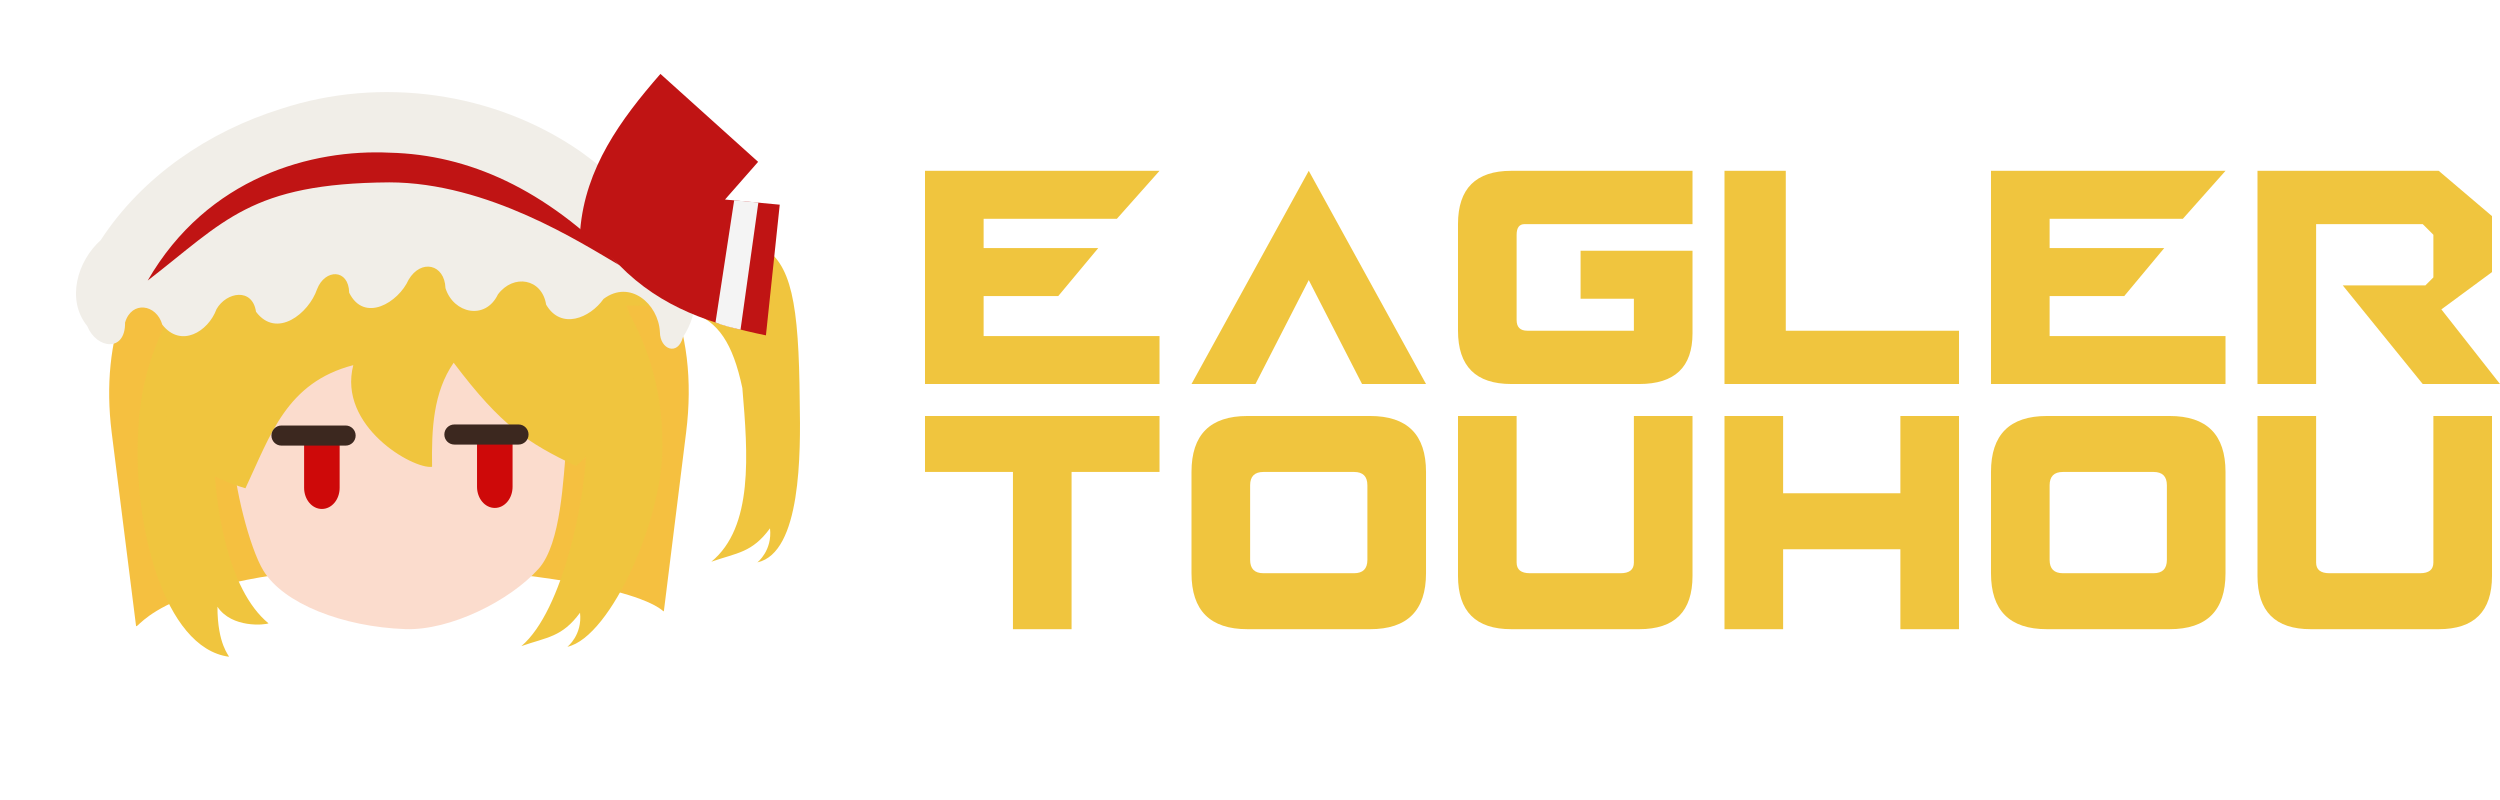
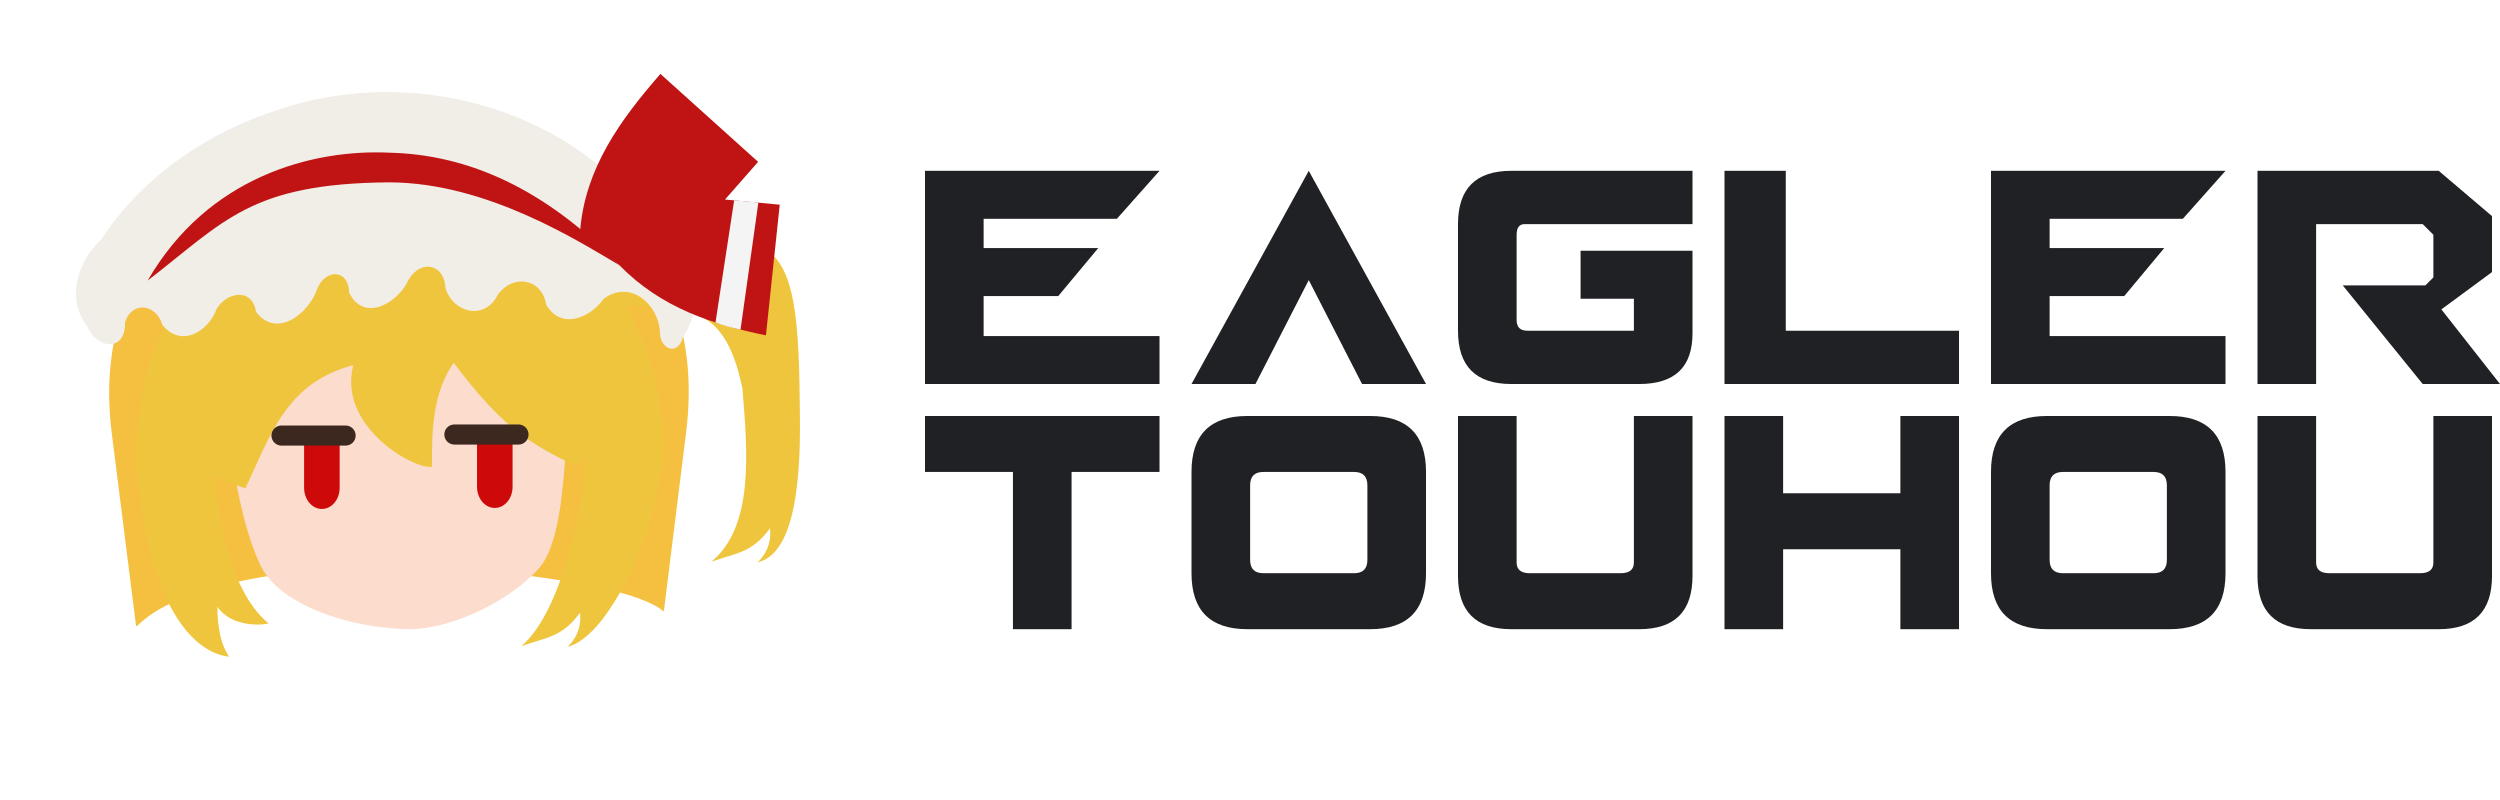
<svg xmlns="http://www.w3.org/2000/svg" xmlns:ns1="http://www.openswatchbook.org/uri/2009/osb" xmlns:xlink="http://www.w3.org/1999/xlink" viewBox="0 0 1000 320" width="1000" height="320" role="img" aria-label="EAGLER TOUHOU">
-   <style>.wordmark{fill:rgb(240 197 62)}@media(prefers-color-scheme:dark){.wordmark{fill:rgb(240 197 62)}}</style>
+   <style>.wordmark{fill:#202124}@media(prefers-color-scheme:dark){.wordmark{fill:#f0f0f2}}</style>
  <defs id="defs851">
    <linearGradient id="linearGradient6530">
      <stop style="stop-color:#71178b;stop-opacity:1" offset="0" id="stop6526" />
      <stop style="stop-color:#955a34;stop-opacity:1" offset="1" id="stop6528" />
    </linearGradient>
    <linearGradient ns1:paint="solid" id="linearGradient7231">
      <stop id="stop7229" offset="0" style="stop-color:#b3b3b3;stop-opacity:1;" />
    </linearGradient>
    <linearGradient gradientUnits="userSpaceOnUse" y2="251.62" x2="235.608" y1="228.803" x1="235.74" id="linearGradient6362" xlink:href="#linearGradient6530" />
    <linearGradient gradientUnits="userSpaceOnUse" y2="255.083" x2="235.264" y1="227.589" x1="235.264" id="linearGradient6364" xlink:href="#linearGradient6530" />
    <linearGradient gradientUnits="userSpaceOnUse" y2="252.929" x2="234.942" y1="231.561" x1="234.942" id="linearGradient6366" xlink:href="#linearGradient6530" />
  </defs>
  <g transform="translate(160 251.6751) scale(2.165263) translate(-72.9823 10.35311)">
    <g transform="translate(0,-155) scale(3.778598,3.778598) translate(-249.834,-52.45284)">
      <path id="path5303" style="fill:#f5c040;fill-opacity:1;stroke-width:1;paint-order:normal" d="m 256.242,90.557 -1.192,-9.462 c -0.565,-4.585 0.882,-8.329 3.973,-10.938 5.03,-4.25 13.057,-4.72 18.744,-1.095 4.296,2.742 6,6.99 5.372,12.034 l -1.089,8.748 c -0.026,0.213 -0.356,-1.536 -12.577,-2.238 -12.102,0.192 -13.186,3.319 -13.232,2.952 z" />
      <path data-face="" id="path5305" style="fill:#fbdccd;fill-opacity:1;stroke-width:1;paint-order:normal" d="m 277.294,81.642 c -0.171,1.723 -0.259,4.895 -1.369,6.137 -1.402,1.57 -4.338,3.03 -6.519,2.951 -3.063,-0.111 -5.966,-1.25 -6.942,-2.869 -0.674,-1.119 -1.436,-4.133 -1.498,-5.885 -0.066,-1.867 0.414,-3.805 0.885,-5.053 0.912,-2.416 4.234,-4.931 7.892,-4.873 3.657,0.056 5.732,1.932 6.632,3.946 0.959,1.664 1.038,4.003 0.924,5.642 z" />
      <path id="path5321" d="m 269.152,68.718 c -6.862,0.004 -12.505,5.411 -12.8,12.267 6e-5,4.9e-4 -7e-5,9.2e-4 0,0.002 -0.281,4.616 1.252,10.669 4.432,11.093 0.031,-0.041 -0.561,-0.582 -0.56,-2.444 0.705,1.062 2.34,0.889 2.496,0.811 -2.008,-1.647 -2.687,-5.827 -2.689,-8.909 -2.3e-4,-5.037 4.083,-9.12 9.12,-9.12 5.037,2e-5 9.12,4.083 9.12,9.12 -0.004,2.679 -1.143,8.293 -3.189,10.023 1.263,-0.442 1.988,-0.434 2.868,-1.633 0.122,1.092 -0.618,1.666 -0.618,1.666 2.145,-0.471 4.794,-6.486 4.639,-10.056 7e-5,-7.08 -5.739,-12.82 -12.82,-12.82 z" style="fill:#f0c53e;fill-opacity:1;stroke:none;stroke-width:1.323;stroke-linecap:round;stroke-linejoin:miter;stroke-miterlimit:4;stroke-dasharray:none;stroke-opacity:1;paint-order:stroke fill markers" />
      <path d="m 261.594,83.844 c -6.739,-1.956 -3.874,-8.608 0.845,-12.949 3.646,-3.694 9.466,-4.106 13.587,-0.952 4.647,3.556 6.821,8.192 1.732,12.816 -2.354,-1.136 -3.632,-1.926 -5.986,-5.053 -0.997,1.443 -1.086,3.242 -1.055,5.089 -0.927,0.127 -4.621,-1.982 -3.852,-4.971 -3.262,0.849 -4.043,3.406 -5.272,6.019 z" style="fill:#f0c53e;fill-opacity:1;stroke-width:1;paint-order:normal" id="path5323" />
      <path style="fill:#f0c53e;fill-opacity:1;stroke:none;stroke-width:1.323;stroke-linecap:round;stroke-linejoin:miter;stroke-miterlimit:4;stroke-dasharray:none;stroke-opacity:1;paint-order:stroke fill markers" d="m 277.958,74.924 c 5.037,2e-5 6.986,-0.429 7.928,4.019 0.275,3.238 0.547,6.795 -1.516,8.492 1.263,-0.442 1.988,-0.434 2.868,-1.633 0.122,1.092 -0.618,1.666 -0.618,1.666 2.145,-0.471 2.119,-5.351 2.071,-7.848 -0.081,-9.68 -1.434,-7.871 -10.733,-8.396 0,0 -3.778,3.814 0,3.699 z" id="path5388" />
      <path id="path5361" d="m 254.516,71.714 c -1.14,1.021 -1.699,2.912 -0.659,4.199 0.457,1.127 1.873,1.295 1.85,-0.17 0.32,-1.088 1.537,-0.902 1.821,0.104 0.901,1.15 2.242,0.35 2.65,-0.76 0.481,-0.843 1.756,-1.065 1.931,0.128 1.005,1.341 2.58,0.085 2.984,-1.102 0.389,-1.008 1.549,-1.007 1.571,0.17 0.737,1.494 2.407,0.479 2.906,-0.636 0.607,-1.027 1.761,-0.764 1.802,0.413 0.394,1.244 1.954,1.584 2.565,0.305 0.761,-1.015 2.155,-0.777 2.356,0.501 0.727,1.248 2.145,0.658 2.806,-0.278 1.285,-0.965 2.686,0.233 2.756,1.617 0.005,0.859 0.878,1.187 1.126,0.253 0.804,-1.217 0.868,-2.826 -0.074,-3.975 -1.231,-2.041 -3.017,-3.714 -4.934,-5.103 -4.214,-2.923 -9.78,-3.685 -14.644,-2.085 -3.528,1.099 -6.781,3.297 -8.814,6.42 z" style="fill:#f1eee8;fill-opacity:1;fill-rule:evenodd;stroke:none;stroke-width:0.265px;stroke-linecap:butt;stroke-linejoin:miter;stroke-opacity:1" />
      <path id="path5365" d="m 268.656,67.438 c -3.797,-0.185 -8.914,1.177 -11.843,6.251 3.759,-2.896 5.016,-4.751 11.81,-4.801 4.821,0.005 9.381,2.959 11.249,4.049 -3.632,-3.737 -7.38,-5.404 -11.216,-5.499 z" style="opacity:1;fill:#c01414;fill-opacity:1;fill-rule:nonzero;stroke:none;stroke-width:0.529;stroke-linecap:round;stroke-linejoin:miter;stroke-miterlimit:4;stroke-dasharray:none;stroke-opacity:1;paint-order:normal" />
      <g id="g5386" transform="matrix(-1,0,0,1,491.779,27.3832)">
        <path style="fill:#c01414;fill-opacity:1;fill-rule:evenodd;stroke:none;stroke-width:0.265px;stroke-linecap:butt;stroke-linejoin:miter;stroke-opacity:1" d="m 209.897,36.204 -4.775,4.298 1.619,1.843 -2.676,0.251 0.675,6.389 c 2.593,-0.532 5.101,-1.321 7.168,-3.432 l 1.913,-1.712 c -0.252,-3.033 -1.962,-5.393 -3.923,-7.638 z" id="path5363" />
        <path id="path5367" d="m 207.206,48.355 -0.913,-5.975 -1.183,0.11 0.872,6.215 c 0.444,-0.099 0.872,-0.206 1.224,-0.351 z" style="fill:#f4f4f4;fill-opacity:1;fill-rule:evenodd;stroke:none;stroke-width:0.265px;stroke-linecap:butt;stroke-linejoin:miter;stroke-opacity:1" />
      </g>
      <g transform="translate(248.8493,94.74642)" id="g5317">
        <path id="path5309" d="m 15.611,-13.227 0,2.301 c 0,0.573 0.388,1.035 0.869,1.035 0.482,0 0.869,-0.461 0.869,-1.035 l 0,-2.301 z" style="fill:#ce0909;fill-opacity:1;stroke-width:1;paint-order:normal" />
        <rect ry="0.491" y="-13.971" x="14.014" height="0.983" width="4.117" id="rect5311" style="opacity:1;fill:#3c281f;fill-opacity:1;fill-rule:nonzero;stroke:none;stroke-width:1.588;stroke-linecap:round;stroke-linejoin:bevel;stroke-miterlimit:4;stroke-dasharray:none;stroke-opacity:1;paint-order:normal" />
        <path style="fill:#ce0909;fill-opacity:1;stroke-width:1;paint-order:normal" d="m 24.065,-13.277 0,2.301 c 0,0.573 0.388,1.035 0.869,1.035 0.482,0 0.869,-0.461 0.869,-1.035 l 0,-2.301 z" id="path5313" />
        <rect style="opacity:1;fill:#3c281f;fill-opacity:1;fill-rule:nonzero;stroke:none;stroke-width:1.588;stroke-linecap:round;stroke-linejoin:bevel;stroke-miterlimit:4;stroke-dasharray:none;stroke-opacity:1;paint-order:normal" id="rect5315" width="4.117" height="0.983" x="22.467" y="-14.022" ry="0.491" />
      </g>
    </g>
  </g>
  <svg class="wordmark" x="370" y="68.325" width="630" height="183.35" viewBox="0 0 591 172">
    <g transform="translate(0 0)">
      <path fill-rule="evenodd" transform="translate(0 0)" d="M0 0H88L72 18H22V29H65L50 47H22V62H88V80H0Z" />
      <path fill-rule="evenodd" transform="translate(100 0)" d="M0 80L44 0L88 80H64L44 41L24 80Z" />
      <path fill-rule="evenodd" transform="translate(200 0)" d="M20 0H88V20H25Q22 20 22 24V56Q22 60 26 60H66V48H46V30H88V61Q88 80 68 80H20Q0 80 0 60V20Q0 0 20 0Z" />
      <path fill-rule="evenodd" transform="translate(300 0)" d="M0 0H23V60H88V80H0Z" />
      <path fill-rule="evenodd" transform="translate(400 0)" d="M0 0H88L72 18H22V29H65L50 47H22V62H88V80H0Z" />
      <path fill-rule="evenodd" transform="translate(500 0)" d="M0 0H68L88 17V38L69 52L91 80H62L32 43H63L66 40V24L62 20H22V80H0Z" />
    </g>
    <g transform="translate(0 92)">
      <path fill-rule="evenodd" transform="translate(0 0)" d="M0 0H88V21H55V80H33V21H0Z" />
      <path fill-rule="evenodd" transform="translate(100 0)" d="M21 0H67Q88 0 88 21V59Q88 80 67 80H21Q0 80 0 59V21Q0 0 21 0ZM27 21Q22 21 22 26V54Q22 59 27 59H61Q66 59 66 54V26Q66 21 61 21Z" />
      <path fill-rule="evenodd" transform="translate(200 0)" d="M0 0H22V55Q22 59 27 59H61Q66 59 66 55V0H88V60Q88 80 68 80H20Q0 80 0 60Z" />
      <path fill-rule="evenodd" transform="translate(300 0)" d="M0 0H22V29H66V0H88V80H66V50H22V80H0Z" />
      <path fill-rule="evenodd" transform="translate(400 0)" d="M21 0H67Q88 0 88 21V59Q88 80 67 80H21Q0 80 0 59V21Q0 0 21 0ZM27 21Q22 21 22 26V54Q22 59 27 59H61Q66 59 66 54V26Q66 21 61 21Z" />
      <path fill-rule="evenodd" transform="translate(500 0)" d="M0 0H22V55Q22 59 27 59H61Q66 59 66 55V0H88V60Q88 80 68 80H20Q0 80 0 60Z" />
    </g>
  </svg>
</svg>
